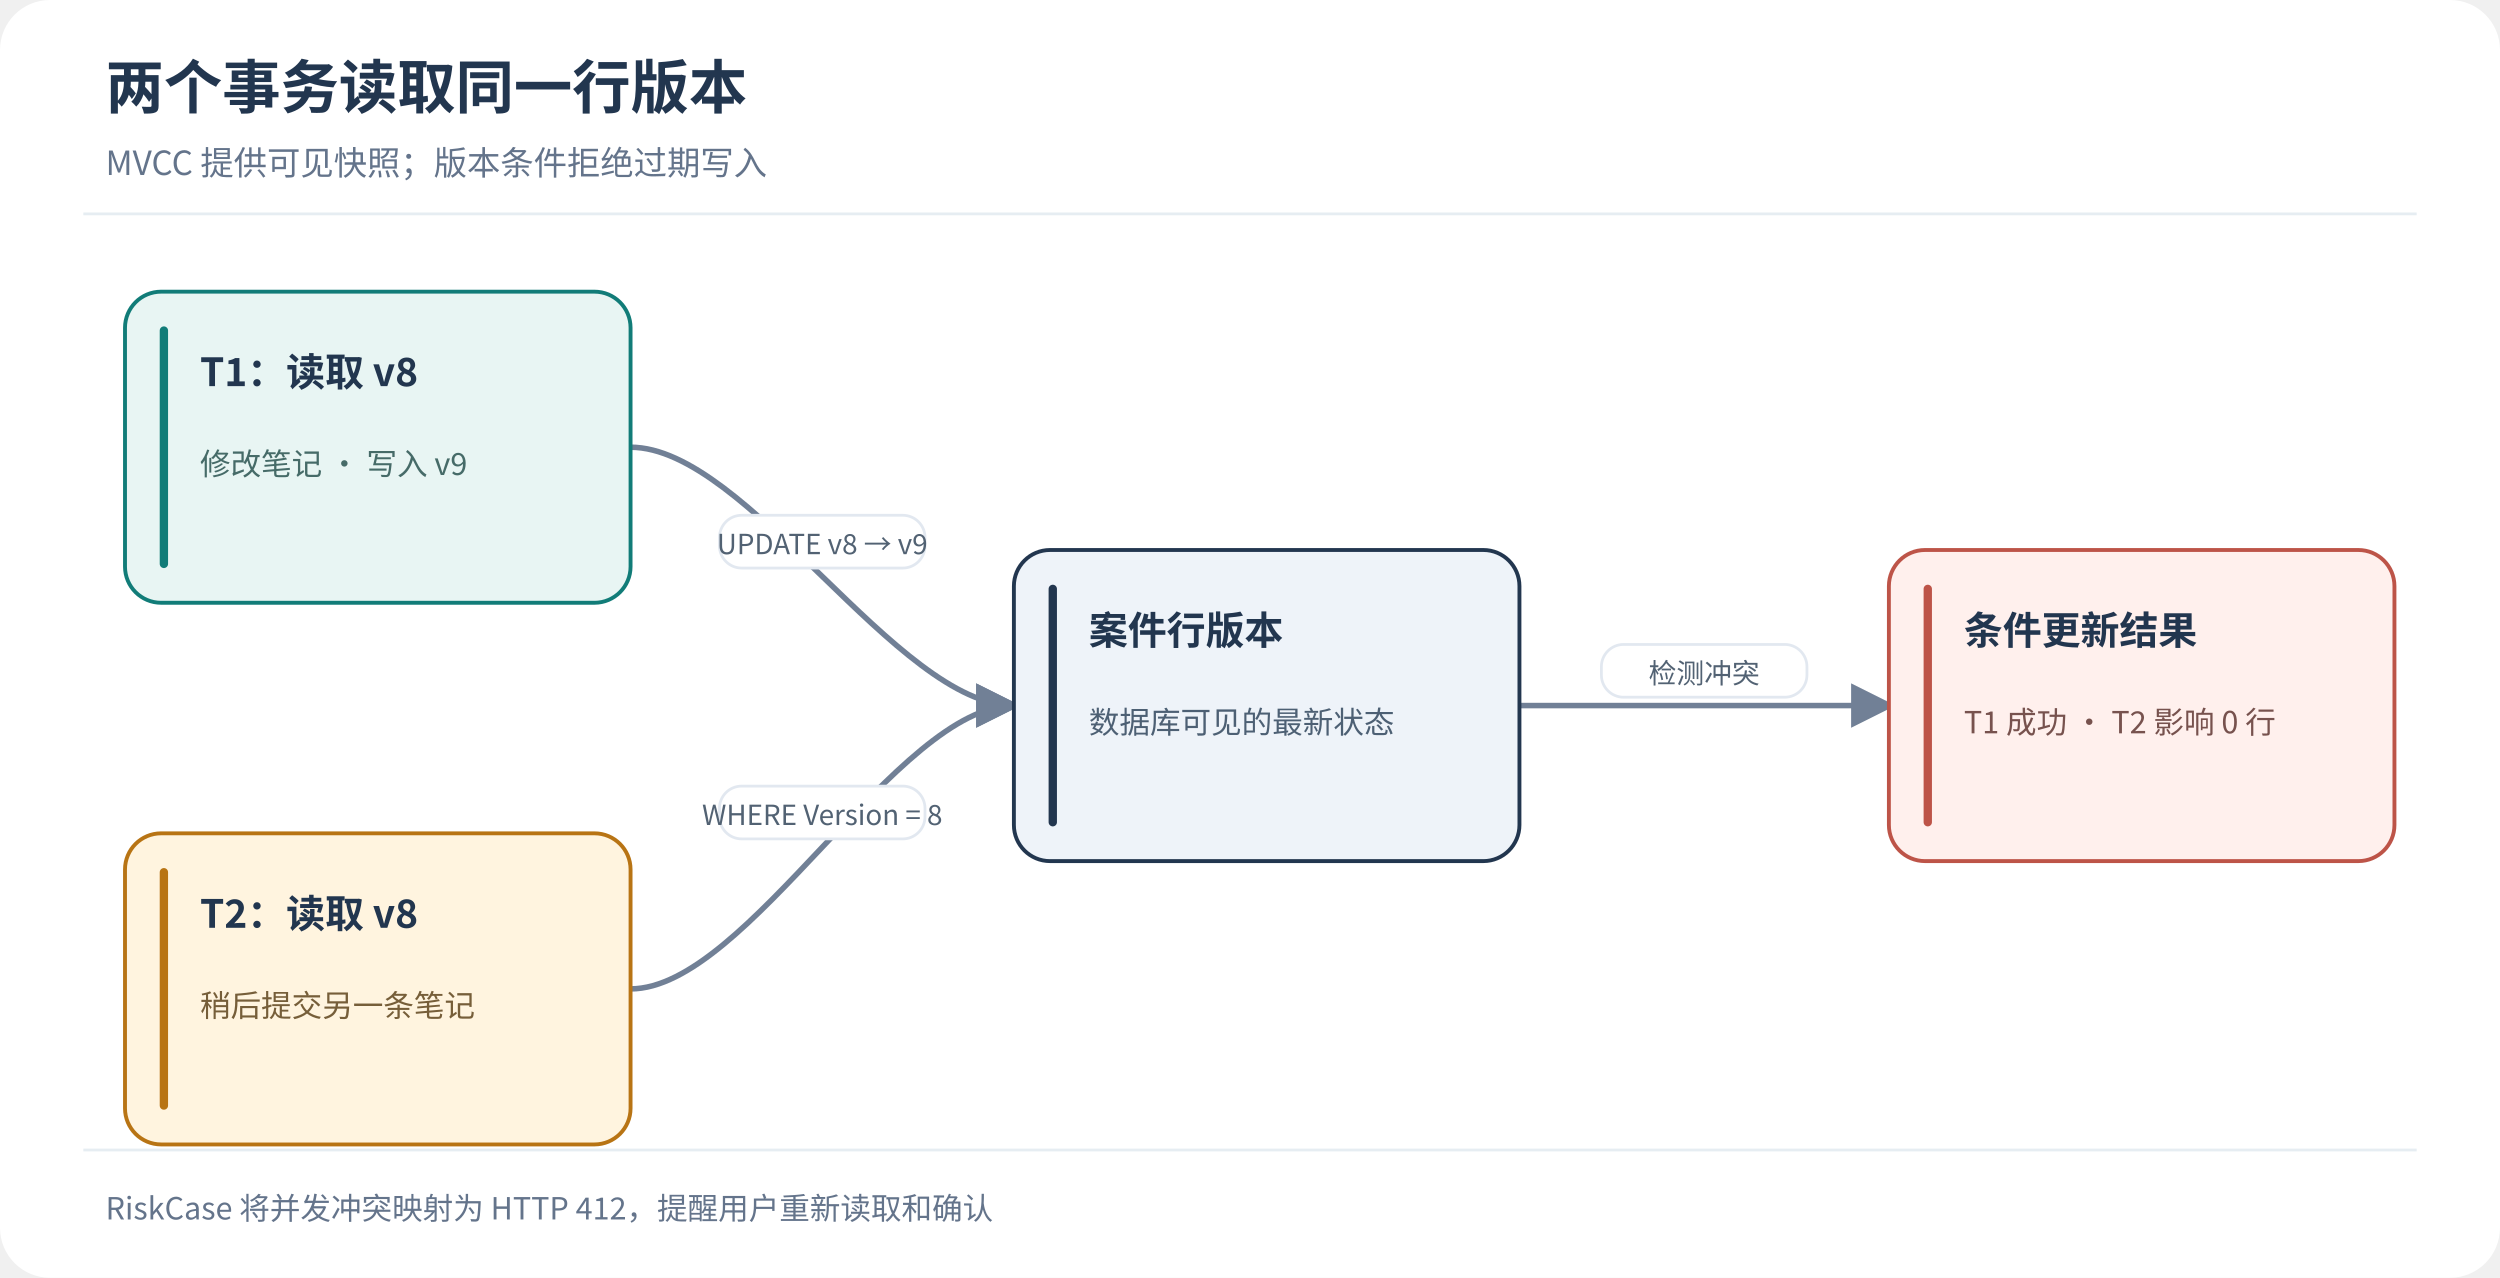
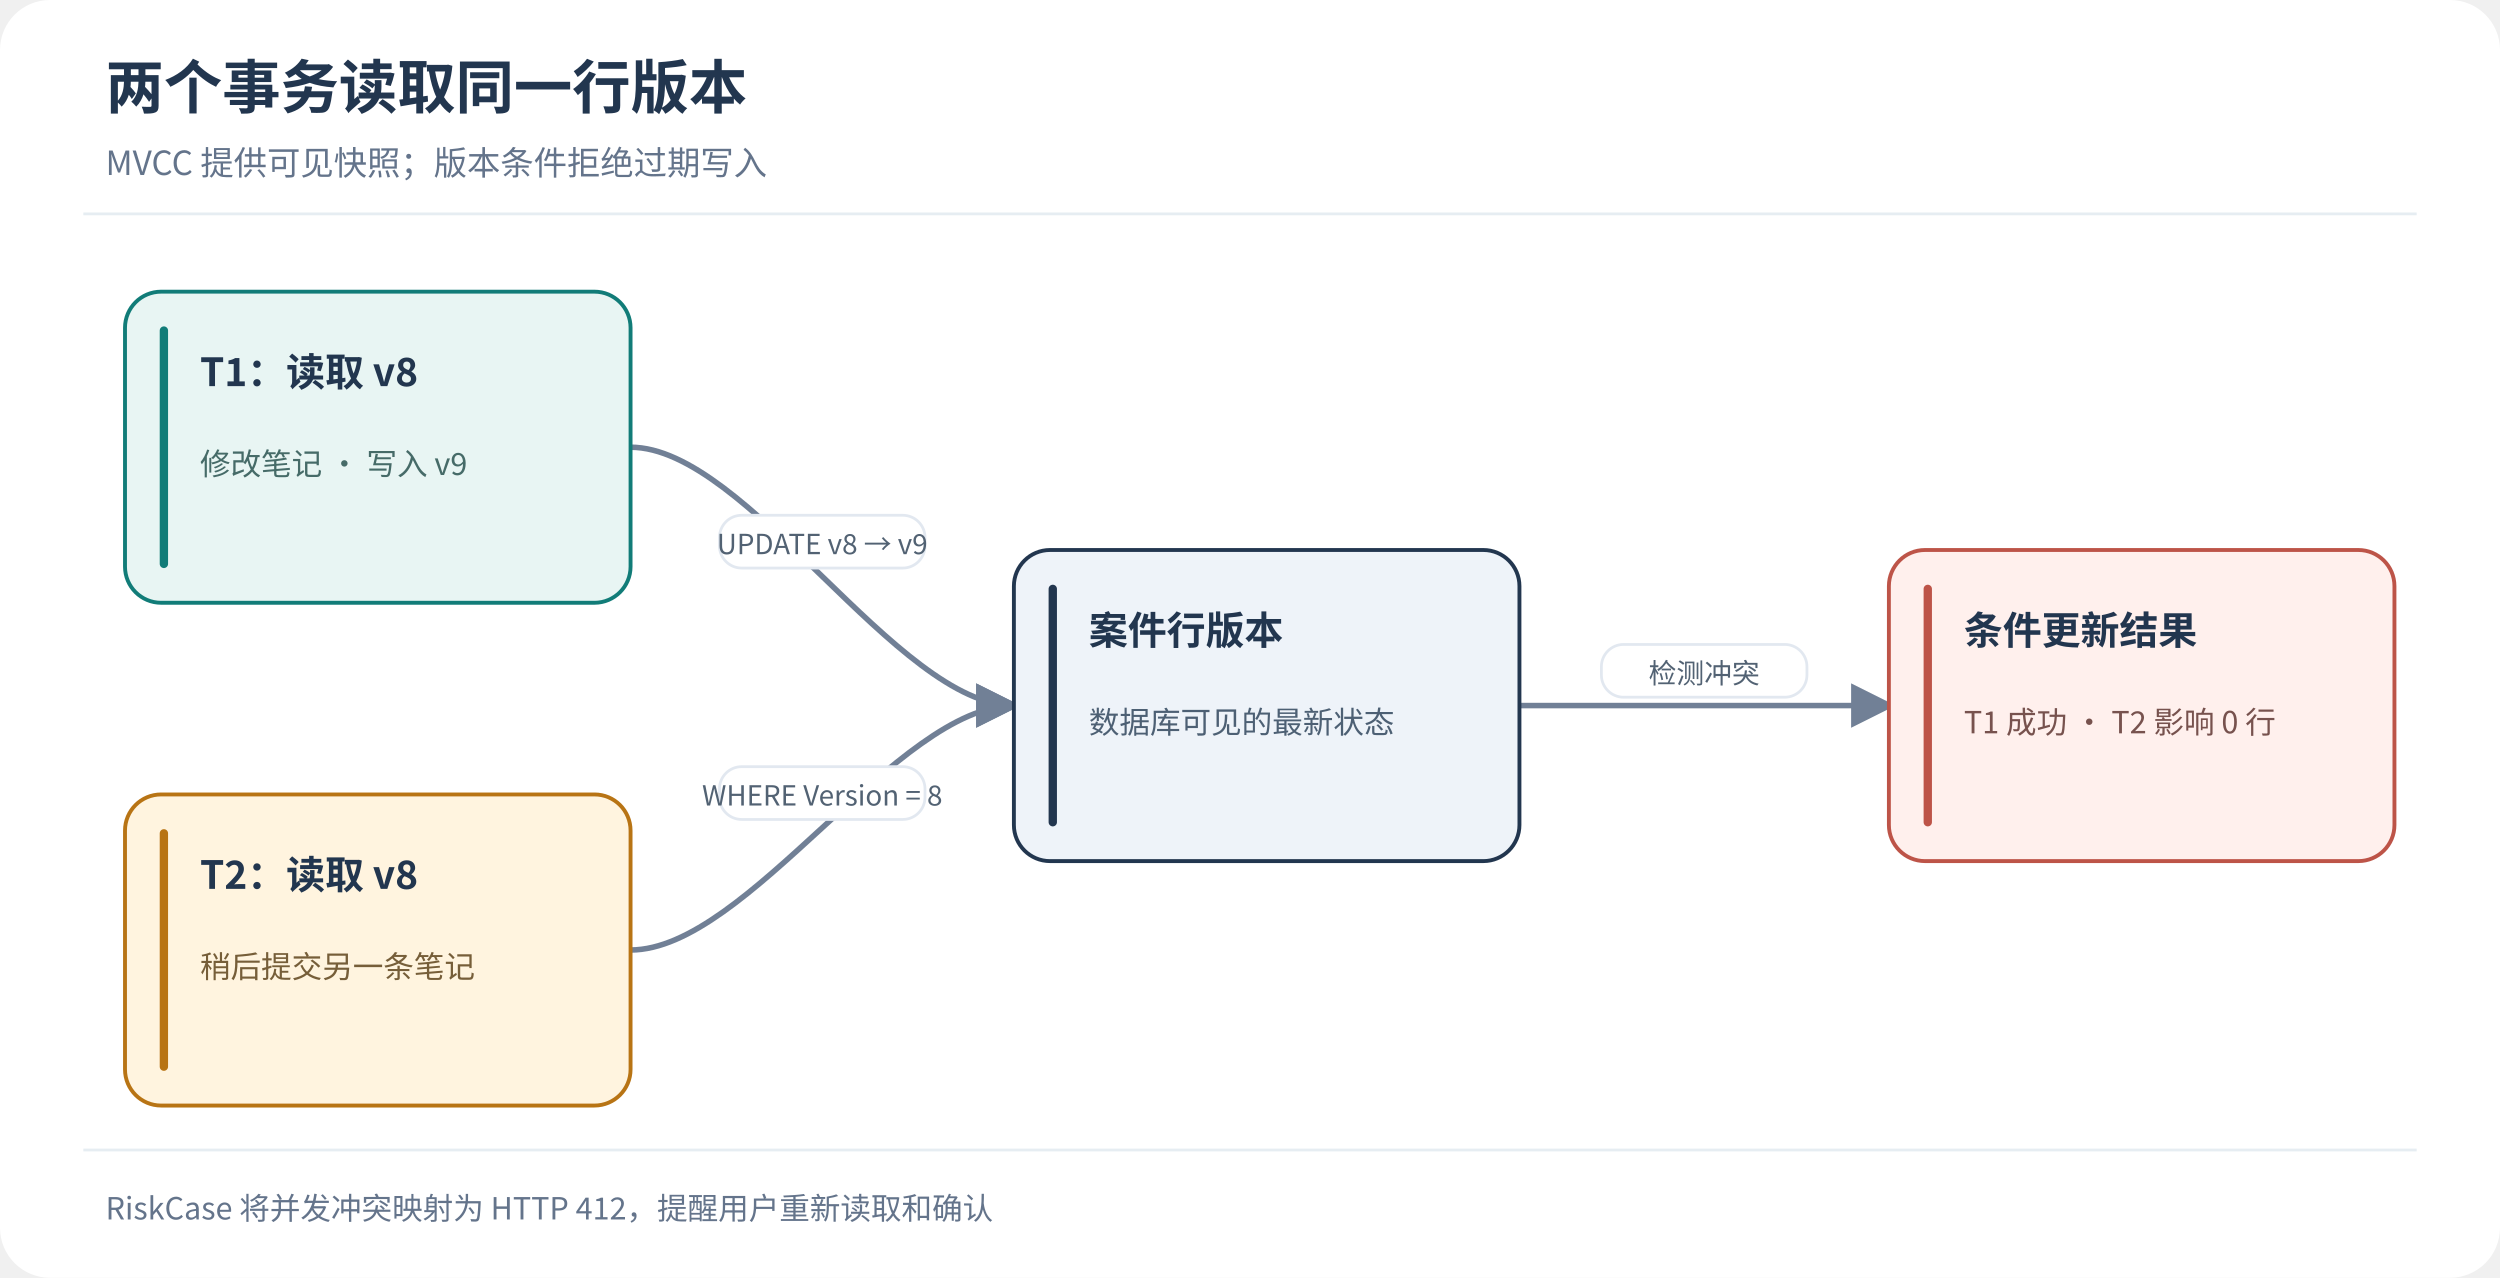
<svg xmlns="http://www.w3.org/2000/svg" width="900" height="460" viewBox="0 0 900 460">
  <rect width="100%" height="100%" rx="18" fill="#ffffff" />
  <path d="M 30 77 H 870" stroke="#e6edf2" stroke-width="1" />
  <text x="38" y="39" font-family="Microsoft YaHei, Noto Sans CJK SC, sans-serif" font-size="21px" font-weight="700" fill="#22364f">两个事务读取同一行版本</text>
  <text x="38" y="63" font-family="Microsoft YaHei, Noto Sans CJK SC, sans-serif" font-size="12px" font-weight="400" fill="#64748b">MVCC 提供可见快照；版本条件拒绝过期写入</text>
  <defs>
    <marker id="arrow" viewBox="0 0 10 10" refX="8.5" refY="5" markerWidth="8" markerHeight="8" orient="auto-start-reverse">
      <path d="M 0 0 L 10 5 L 0 10 z" fill="#718096" />
    </marker>
  </defs>
  <path d="M 227 161.0 C 269 161.0, 323 254.0, 365 254.0" fill="none" stroke="#718096" stroke-width="2" marker-end="url(#arrow)" />
  <rect x="259.0" y="185.5" width="74" height="19" rx="8" fill="#ffffff" stroke="#e2e8f0" />
  <text x="296.0" y="199.5" text-anchor="middle" font-family="Microsoft YaHei, Noto Sans CJK SC, sans-serif" font-size="10px" fill="#526273">UPDATE v8 → v9</text>
-   <path d="M 227 356.0 C 269 356.0, 323 254.0, 365 254.0" fill="none" stroke="#718096" stroke-width="2" marker-end="url(#arrow)" />
-   <rect x="259.0" y="283.0" width="74" height="19" rx="8" fill="#ffffff" stroke="#e2e8f0" />
-   <text x="296.0" y="297.0" text-anchor="middle" font-family="Microsoft YaHei, Noto Sans CJK SC, sans-serif" font-size="10px" fill="#526273">WHERE Version = 8</text>
+   <path d="M 227 342.0 C 269 342.0, 323 254.0, 365 254.0" fill="none" stroke="#718096" stroke-width="2" marker-end="url(#arrow)" />
+   <rect x="259.0" y="276.0" width="74" height="19" rx="8" fill="#ffffff" stroke="#e2e8f0" />
+   <text x="296.0" y="290.0" text-anchor="middle" font-family="Microsoft YaHei, Noto Sans CJK SC, sans-serif" font-size="10px" fill="#526273">WHERE Version = 8</text>
  <path d="M 547 254.0 C 589 254.0, 638 254.0, 680 254.0" fill="none" stroke="#718096" stroke-width="2" marker-end="url(#arrow)" />
  <rect x="576.5" y="232.0" width="74" height="19" rx="8" fill="#ffffff" stroke="#e2e8f0" />
  <text x="613.5" y="246.0" text-anchor="middle" font-family="Microsoft YaHei, Noto Sans CJK SC, sans-serif" font-size="10px" fill="#526273">检测冲突</text>
  <rect x="45" y="105" width="182" height="112" rx="13" fill="#e8f5f3" stroke="#117c78" stroke-width="1.4" />
  <path d="M 59 119 V 203" stroke="#117c78" stroke-width="3" stroke-linecap="round" />
  <text x="72" y="139" font-family="Microsoft YaHei, Noto Sans CJK SC, sans-serif" font-size="14px" font-weight="700" fill="#22364f">T1：读取 v8</text>
  <text x="72" y="171" font-family="Microsoft YaHei, Noto Sans CJK SC, sans-serif" font-size="11px" font-weight="400" fill="#466b68">修改笔记 · 写入 v9</text>
-   <rect x="45" y="300" width="182" height="112" rx="13" fill="#fff4df" stroke="#b87414" stroke-width="1.4" />
-   <path d="M 59 314 V 398" stroke="#b87414" stroke-width="3" stroke-linecap="round" />
-   <text x="72" y="334" font-family="Microsoft YaHei, Noto Sans CJK SC, sans-serif" font-size="14px" font-weight="700" fill="#22364f">T2：读取 v8</text>
-   <text x="72" y="366" font-family="Microsoft YaHei, Noto Sans CJK SC, sans-serif" font-size="11px" font-weight="400" fill="#765e39">稍后提交另一条笔记</text>
+   <rect x="45" y="286" width="182" height="112" rx="13" fill="#fff4df" stroke="#b87414" stroke-width="1.4" />
+   <path d="M 59 300 V 384" stroke="#b87414" stroke-width="3" stroke-linecap="round" />
+   <text x="72" y="320" font-family="Microsoft YaHei, Noto Sans CJK SC, sans-serif" font-size="14px" font-weight="700" fill="#22364f">T2：读取 v8</text>
+   <text x="72" y="352" font-family="Microsoft YaHei, Noto Sans CJK SC, sans-serif" font-size="11px" font-weight="400" fill="#765e39">稍后提交另一条笔记</text>
  <rect x="365" y="198" width="182" height="112" rx="13" fill="#eef3f9" stroke="#22364f" stroke-width="1.4" />
  <path d="M 379 212 V 296" stroke="#22364f" stroke-width="3" stroke-linecap="round" />
  <text x="392" y="232" font-family="Microsoft YaHei, Noto Sans CJK SC, sans-serif" font-size="14px" font-weight="700" fill="#22364f">案件行版本</text>
  <text x="392" y="264" font-family="Microsoft YaHei, Noto Sans CJK SC, sans-serif" font-size="11px" font-weight="400" fill="#4d6074">数据库可见的最新状态</text>
  <rect x="680" y="198" width="182" height="112" rx="13" fill="#fff0ed" stroke="#bd5448" stroke-width="1.4" />
  <path d="M 694 212 V 296" stroke="#bd5448" stroke-width="3" stroke-linecap="round" />
  <text x="707" y="232" font-family="Microsoft YaHei, Noto Sans CJK SC, sans-serif" font-size="14px" font-weight="700" fill="#22364f">条件更新结果</text>
  <text x="707" y="264" font-family="Microsoft YaHei, Noto Sans CJK SC, sans-serif" font-size="11px" font-weight="400" fill="#77524e">T1 成功 · T2 影响 0 行</text>
  <path d="M 30 414 H 870" stroke="#e6edf2" stroke-width="1" />
  <text x="38" y="439" font-family="Microsoft YaHei, Noto Sans CJK SC, sans-serif" font-size="11px" font-weight="400" fill="#64748b">RiskCase 将并发冲突映射为 HTTP 412，提醒用户重新读取和确认</text>
</svg>
